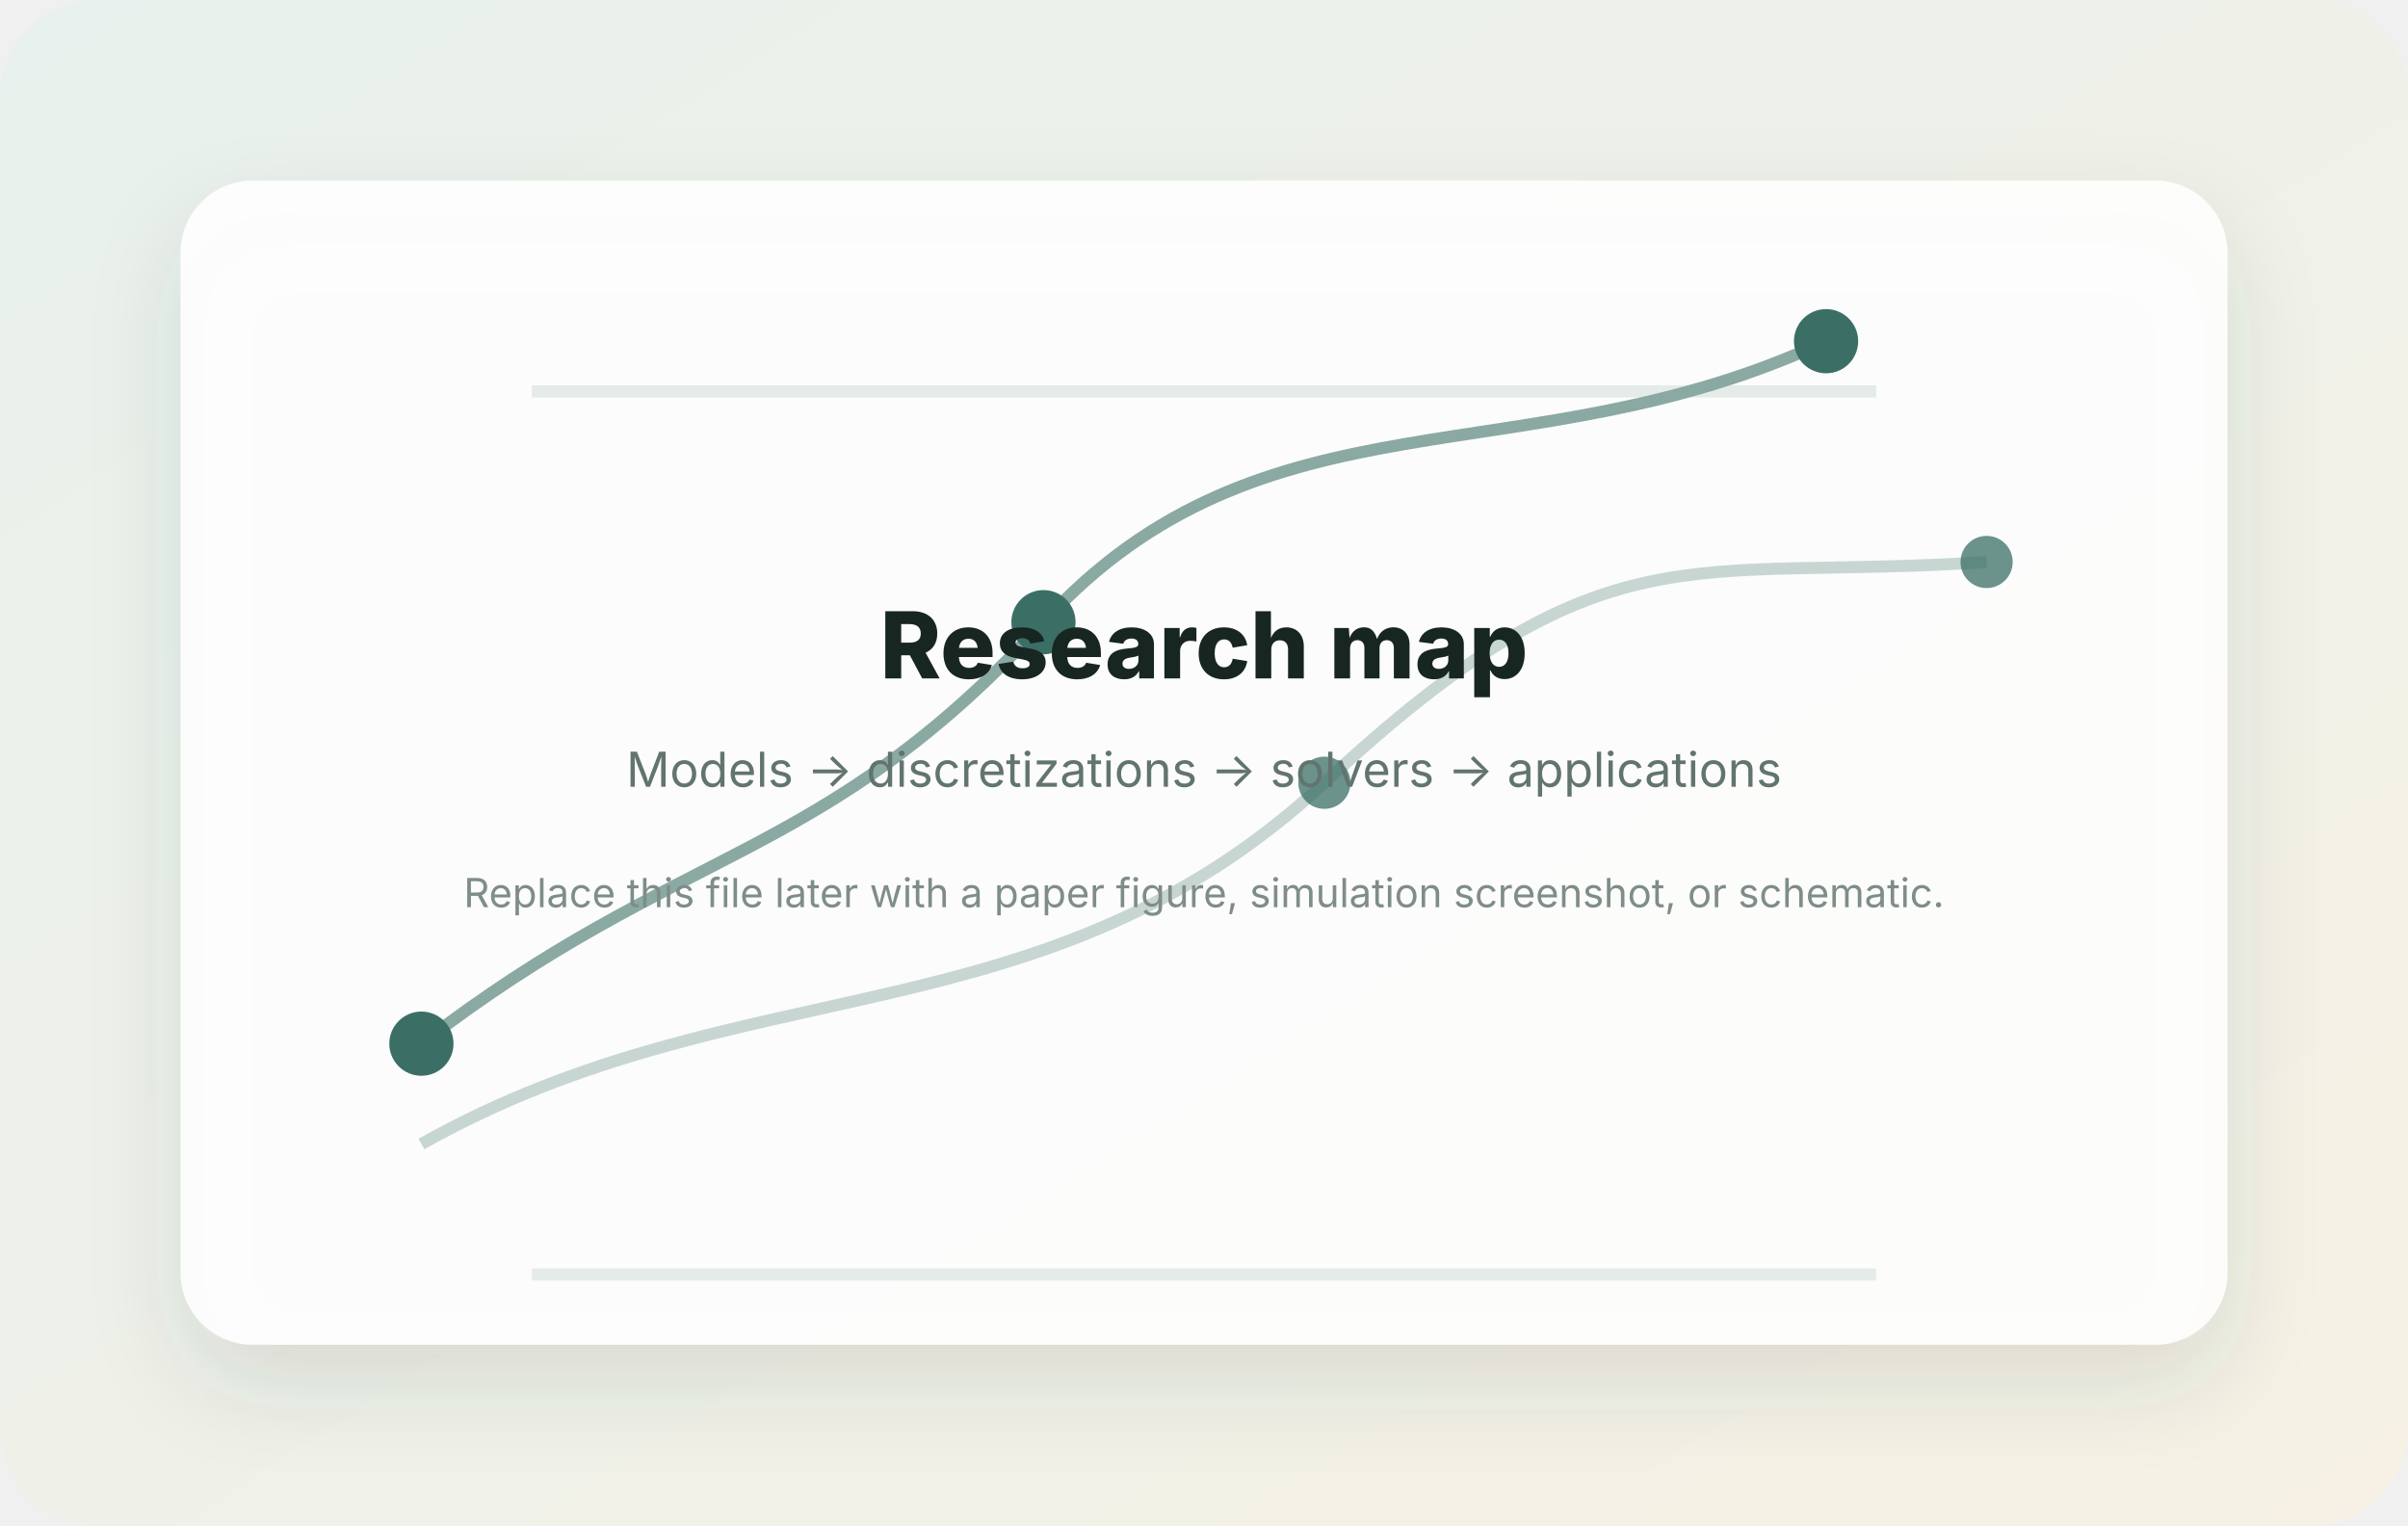
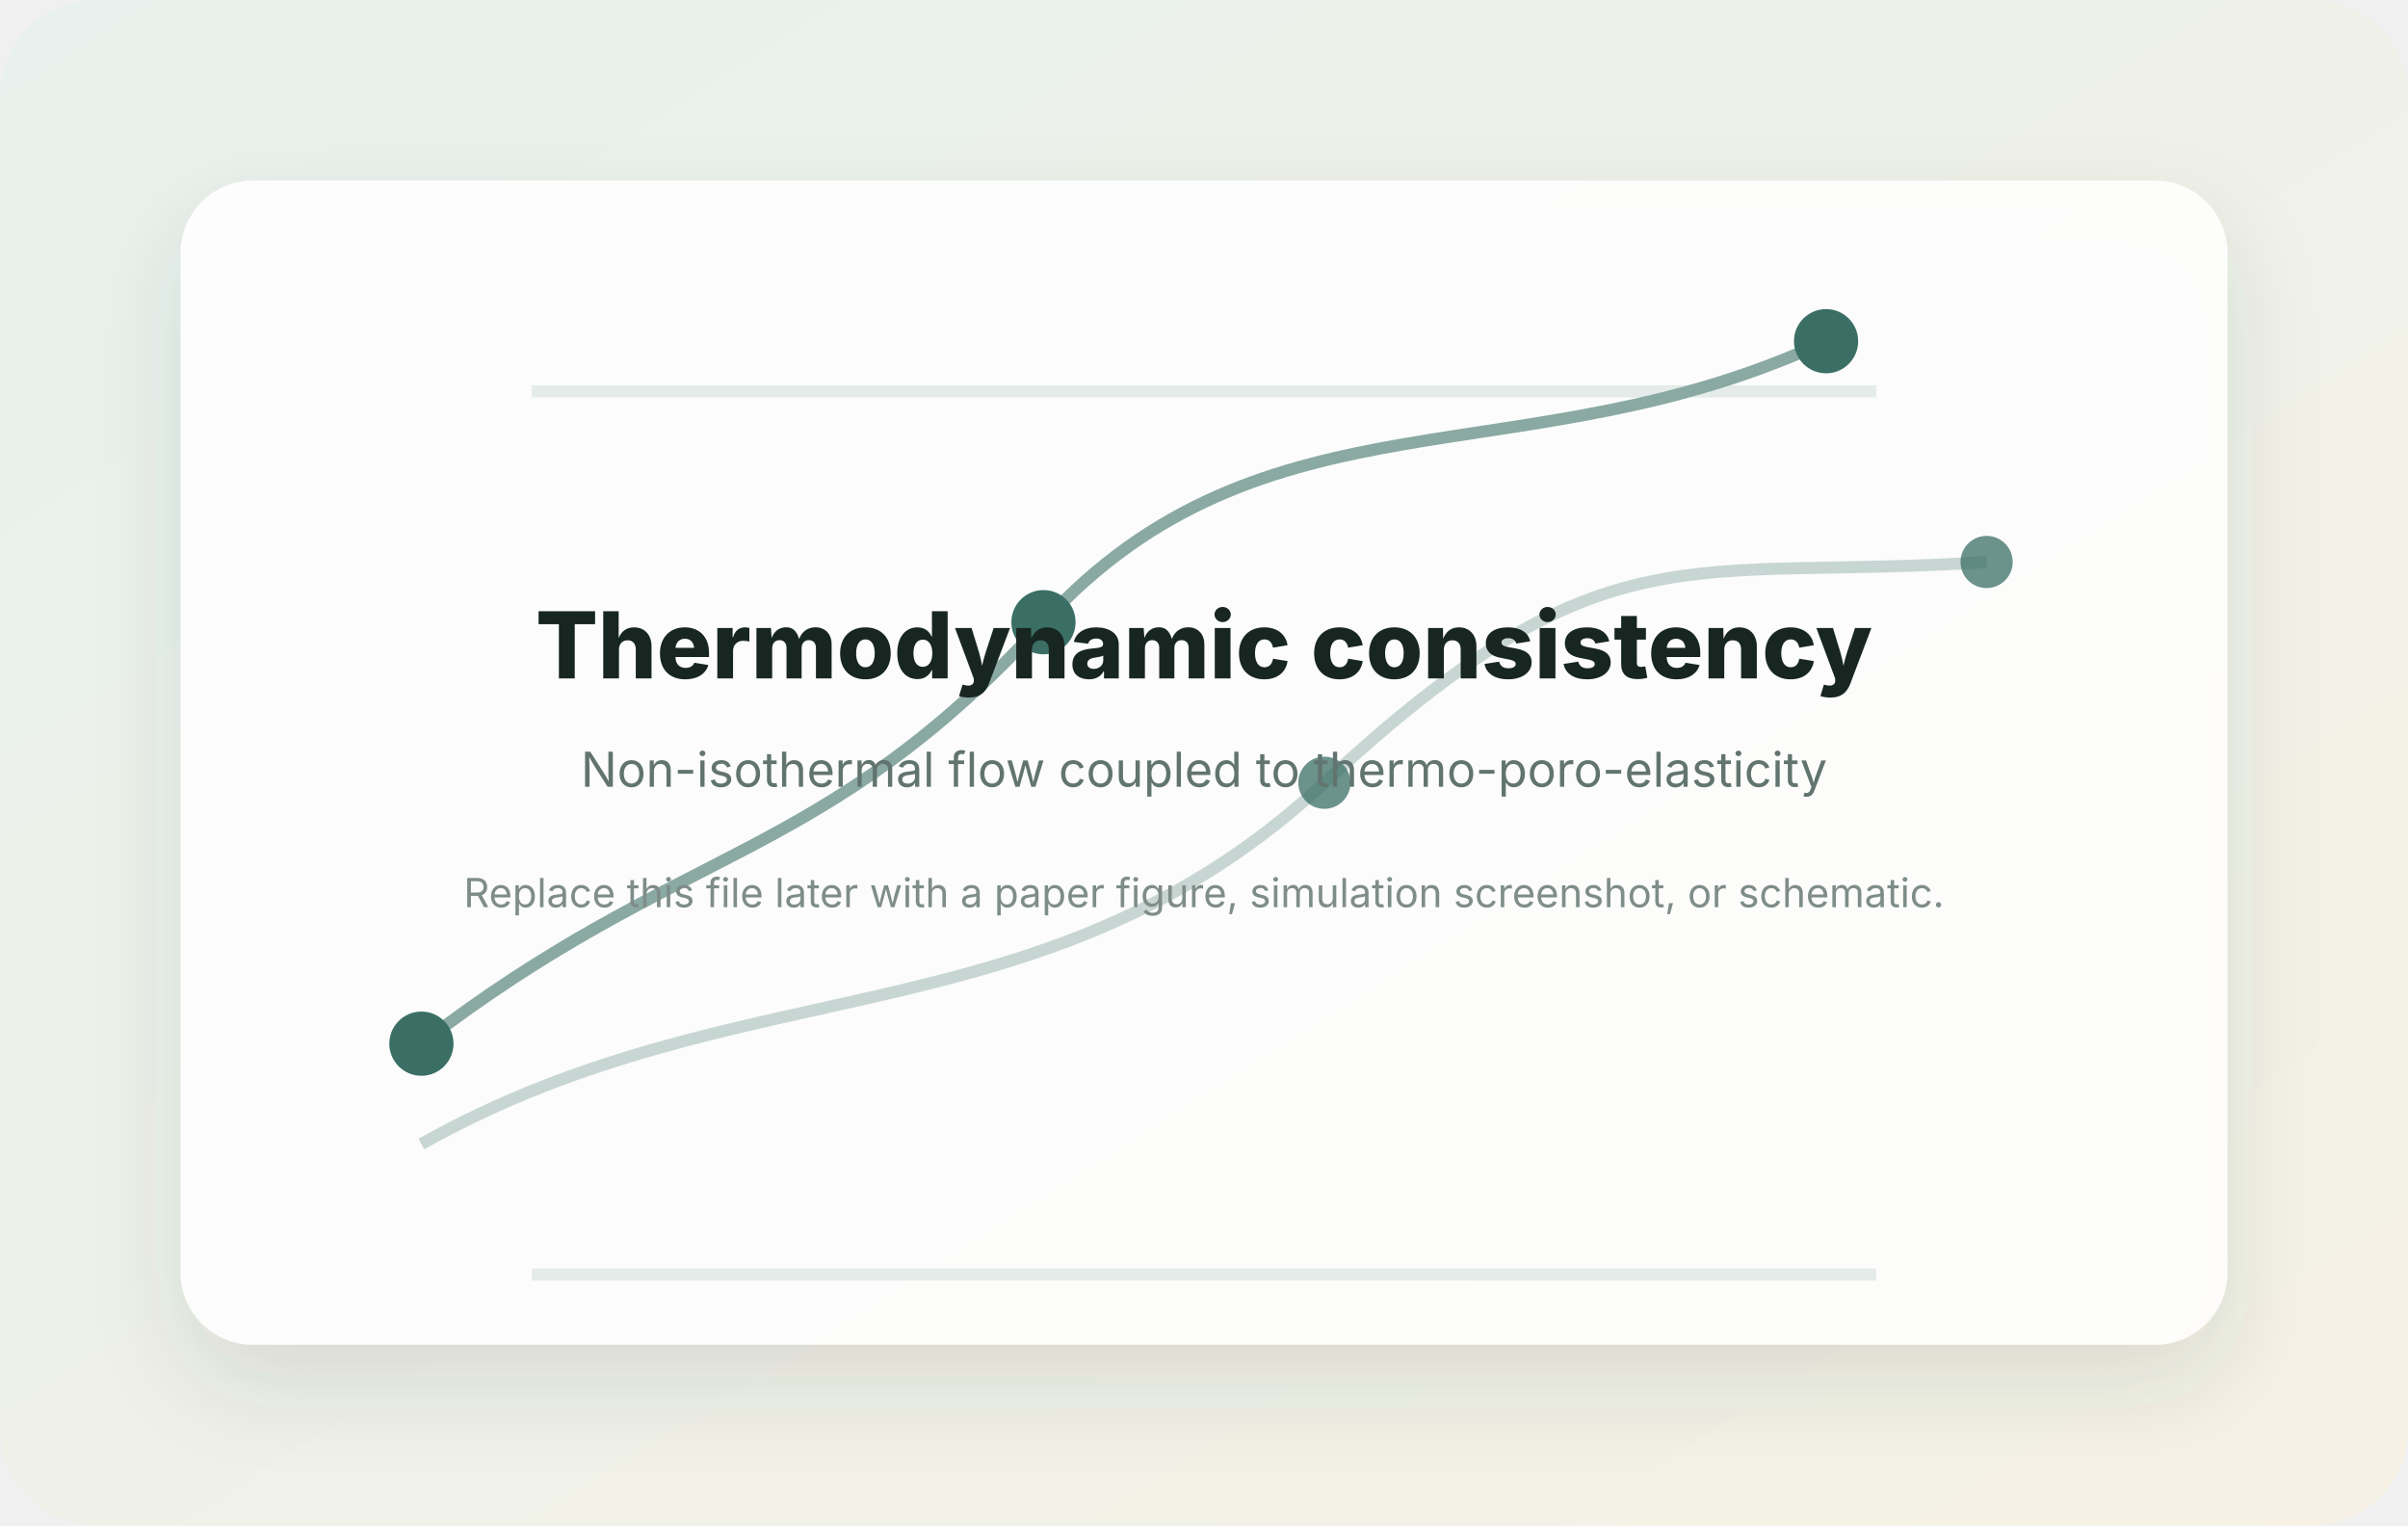
<svg xmlns="http://www.w3.org/2000/svg" width="1200" height="760" viewBox="0 0 1200 760" role="img" aria-labelledby="title desc">
  <defs>
    <linearGradient id="g" x1="0" x2="1" y1="0" y2="1">
      <stop offset="0" stop-color="#e8f1ed" />
      <stop offset="1" stop-color="#f6f1e4" />
    </linearGradient>
    <filter id="shadow" x="-20%" y="-20%" width="140%" height="140%">
      <feDropShadow dx="0" dy="20" stdDeviation="22" flood-color="#29433f" flood-opacity="0.14" />
    </filter>
  </defs>
  <rect width="1200" height="760" rx="48" fill="url(#g)" />
  <g filter="url(#shadow)">
    <rect x="90" y="90" width="1020" height="580" rx="36" fill="#ffffff" opacity="0.88" />
  </g>
  <g fill="none" stroke="#84a59d" stroke-width="6" opacity="0.95">
    <path d="M210 520 C340 420, 410 430, 520 310 S760 240, 910 170" />
    <path d="M210 570 C370 480, 520 520, 660 390 S840 290, 990 280" opacity="0.45" />
    <path d="M265 195 h670" opacity="0.20" />
    <path d="M265 635 h670" opacity="0.20" />
  </g>
  <g fill="#3b6f66">
    <circle cx="210" cy="520" r="16" />
    <circle cx="520" cy="310" r="16" />
    <circle cx="910" cy="170" r="16" />
    <circle cx="660" cy="390" r="13" opacity="0.75" />
    <circle cx="990" cy="280" r="13" opacity="0.75" />
  </g>
  <g font-family="ui-sans-serif, -apple-system, BlinkMacSystemFont, 'Segoe UI', sans-serif" text-anchor="middle">
-     <text x="600" y="338" font-size="46" font-weight="800" fill="#182622">Research map</text>
-     <text x="600" y="392" font-size="24" fill="#62746f">Models → discretizations → solvers → applications</text>
+     <text x="600" y="338" font-size="46" font-weight="800" fill="#182622">Thermodynamic consistency</text>
+     <text x="600" y="392" font-size="24" fill="#62746f">Non-isothermal flow coupled to thermo-poro-elasticity</text>
    <text x="600" y="452" font-size="20" fill="#7f8d89">Replace this file later with a paper figure, simulation screenshot, or schematic.</text>
  </g>
</svg>
